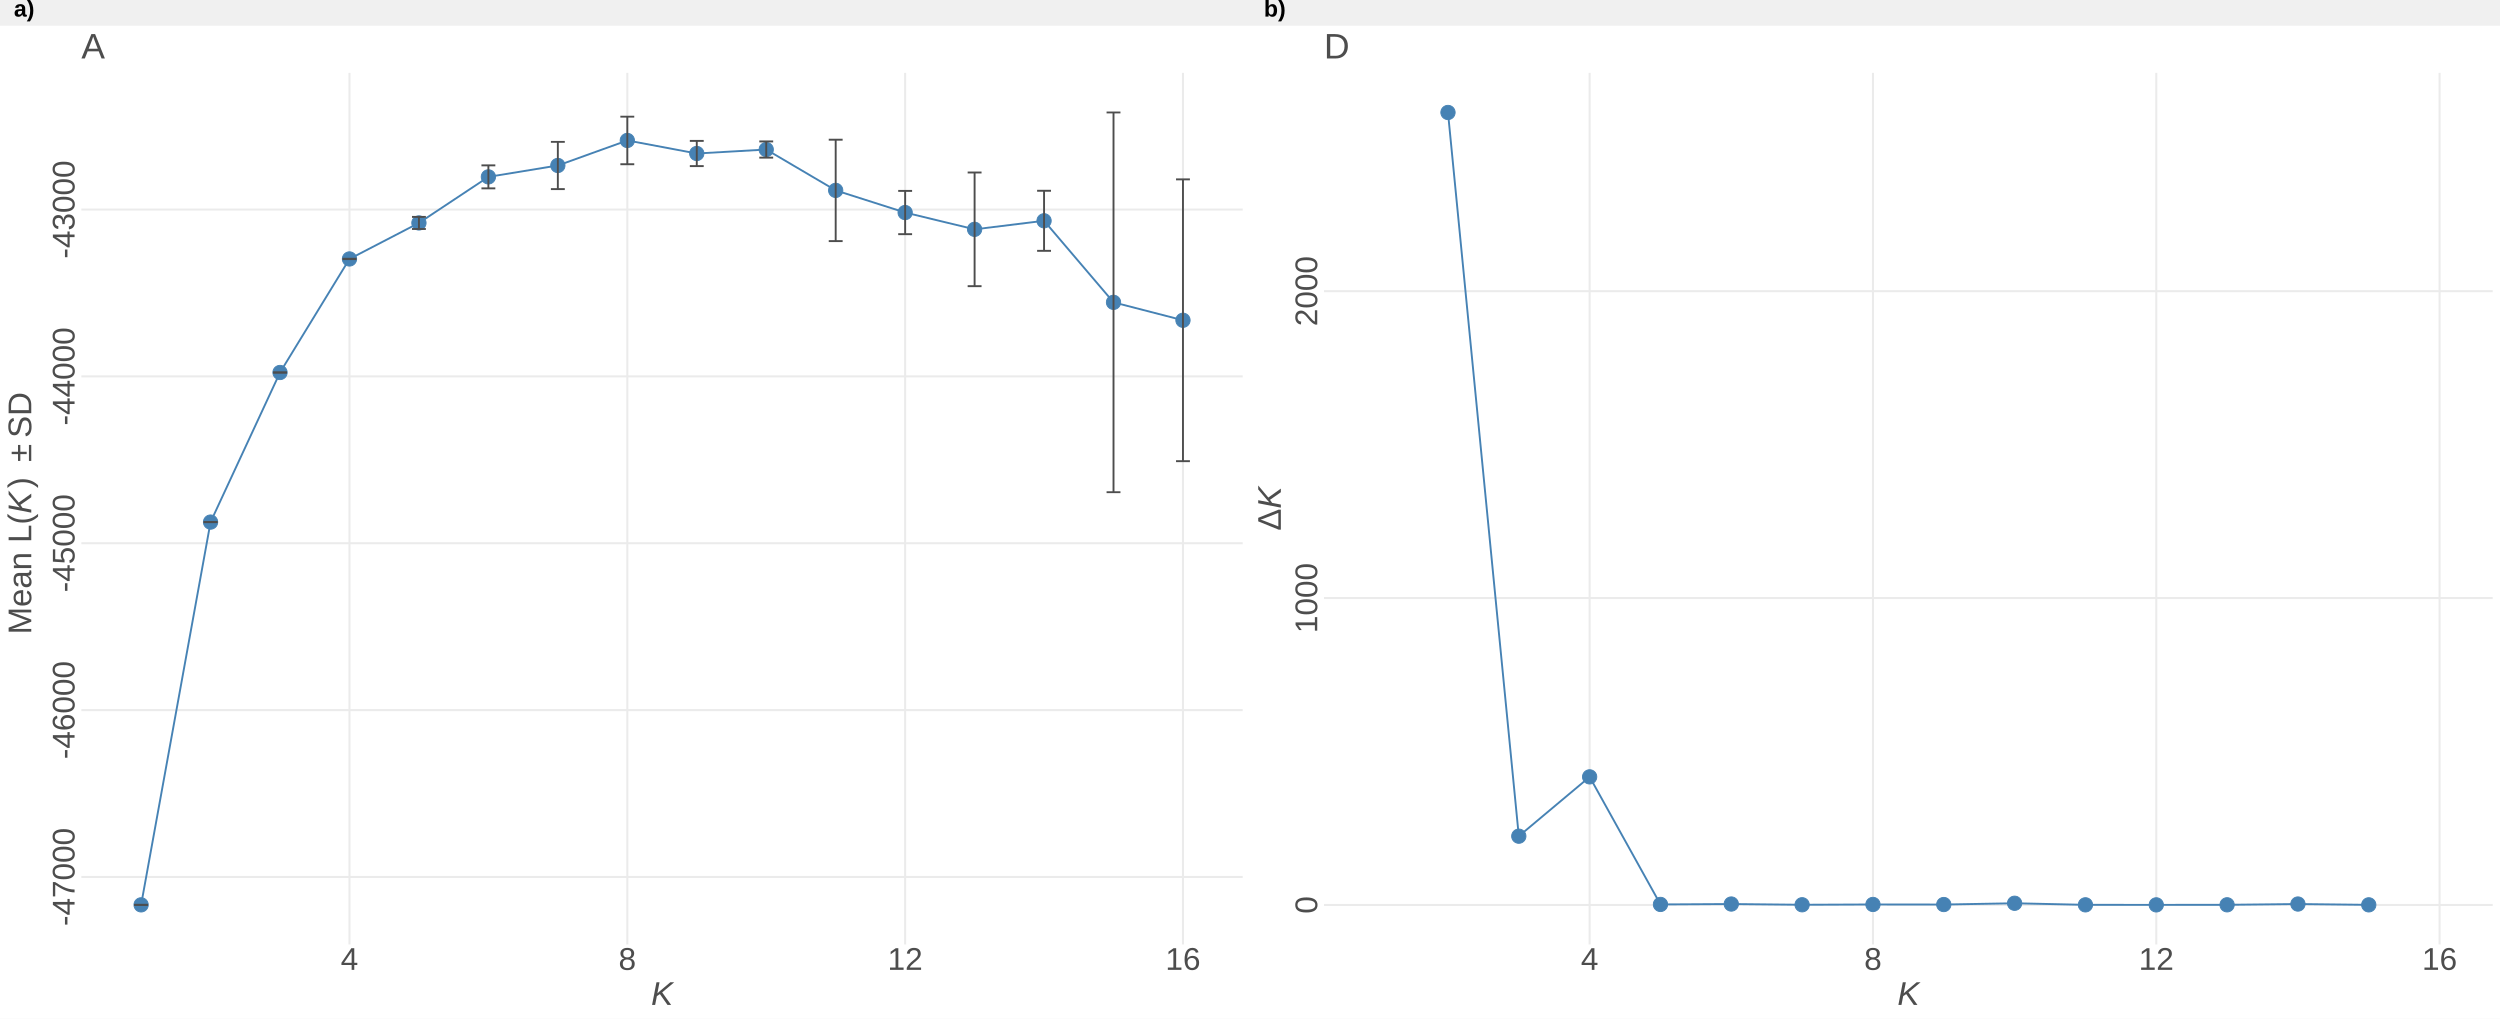
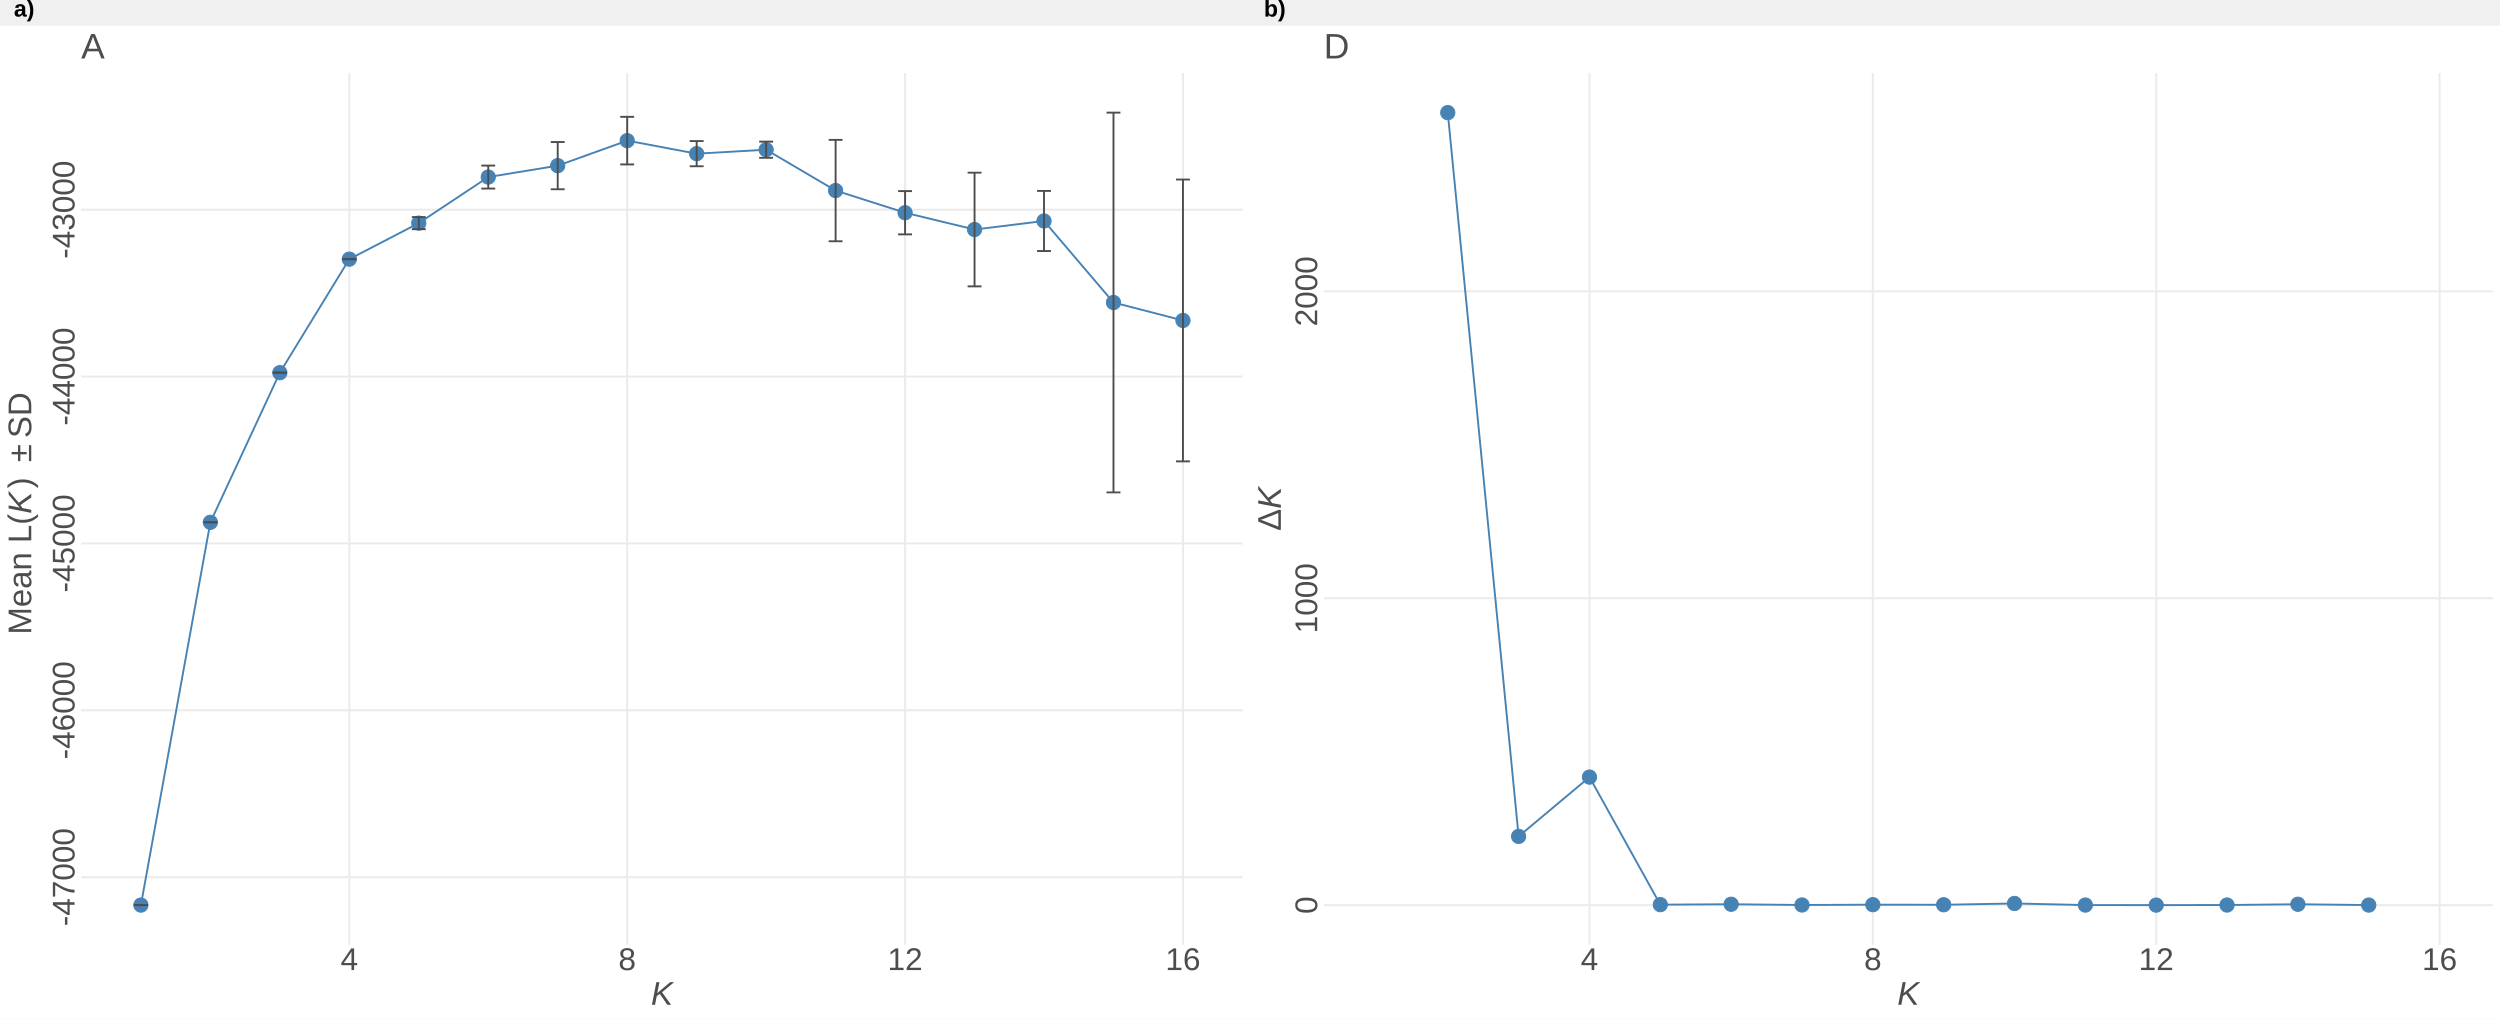
<svg xmlns="http://www.w3.org/2000/svg" width="1944.00pt" height="792.00pt" viewBox="0 0 1944.00 792.00">
  <g class="svglite">
    <defs>
      <style type="text/css">
    .svglite line, .svglite polyline, .svglite polygon, .svglite path, .svglite rect, .svglite circle {
      fill: none;
      stroke: #000000;
      stroke-linecap: round;
      stroke-linejoin: round;
      stroke-miterlimit: 10.00;
    }
    .svglite text {
      white-space: pre;
    }
    .svglite g.glyphgroup path {
      fill: inherit;
      stroke: none;
    }
  </style>
    </defs>
    <rect width="100%" height="100%" style="stroke: none; fill: none;" />
    <defs>
      <clipPath id="cpMC4wMHwxOTQ0LjAwfDAuMDB8NzkyLjAw">
        <rect x="0.00" y="0.00" width="1944.00" height="792.00" />
      </clipPath>
    </defs>
    <g clip-path="url(#cpMC4wMHwxOTQ0LjAwfDAuMDB8NzkyLjAw)">
</g>
    <defs>
      <clipPath id="cpMC4wMHw5NzIuMDB8MjAuMDl8NzkyLjAw">
        <rect x="0.00" y="20.09" width="972.00" height="771.91" />
      </clipPath>
    </defs>
    <g clip-path="url(#cpMC4wMHw5NzIuMDB8MjAuMDl8NzkyLjAw)">
      <rect x="0.00" y="20.09" width="972.00" height="771.91" style="stroke-width: 1.07; stroke: #FFFFFF; fill: #FFFFFF;" />
    </g>
    <g clip-path="url(#cpMC4wMHwxOTQ0LjAwfDAuMDB8NzkyLjAw)">
</g>
    <defs>
-       <clipPath id="cpNjMuMjd8OTY2LjMzfDU2LjY1fDczNC40NA==">
-         <rect x="63.27" y="56.65" width="903.06" height="677.79" />
+       <clipPath id="cpNjMuMTB8OTY2LjMzfDU2Ljc4fDczNC42MQ==">
+         <rect x="63.10" y="56.78" width="903.23" height="677.83" />
      </clipPath>
    </defs>
-     <g clip-path="url(#cpNjMuMjd8OTY2LjMzfDU2LjY1fDczNC40NA==)">
-       <rect x="63.27" y="56.65" width="903.06" height="677.79" style="stroke-width: 1.07; stroke: none; fill: #FFFFFF;" />
-       <polyline points="63.27,681.93 966.33,681.93 " style="stroke-width: 1.60; stroke: #EBEBEB; stroke-linecap: butt;" />
-       <polyline points="63.27,552.18 966.33,552.18 " style="stroke-width: 1.60; stroke: #EBEBEB; stroke-linecap: butt;" />
-       <polyline points="63.27,422.43 966.33,422.43 " style="stroke-width: 1.60; stroke: #EBEBEB; stroke-linecap: butt;" />
-       <polyline points="63.27,292.68 966.33,292.68 " style="stroke-width: 1.60; stroke: #EBEBEB; stroke-linecap: butt;" />
-       <polyline points="63.27,162.93 966.33,162.93 " style="stroke-width: 1.60; stroke: #EBEBEB; stroke-linecap: butt;" />
-       <polyline points="271.75,734.44 271.75,56.65 " style="stroke-width: 1.60; stroke: #EBEBEB; stroke-linecap: butt;" />
-       <polyline points="487.80,734.44 487.80,56.65 " style="stroke-width: 1.60; stroke: #EBEBEB; stroke-linecap: butt;" />
-       <polyline points="703.84,734.44 703.84,56.65 " style="stroke-width: 1.60; stroke: #EBEBEB; stroke-linecap: butt;" />
-       <polyline points="919.88,734.44 919.88,56.65 " style="stroke-width: 1.60; stroke: #EBEBEB; stroke-linecap: butt;" />
-       <polyline points="109.72,703.62 163.73,405.97 217.74,289.65 271.75,201.36 325.76,173.36 379.77,137.54 433.78,128.67 487.80,109.22 541.81,119.36 595.82,116.28 649.83,148.05 703.84,165.28 757.85,178.33 811.86,171.69 865.87,235.10 919.88,249.04 " style="stroke-width: 1.49; stroke: #4682B4; stroke-linecap: butt;" />
-       <circle cx="109.72" cy="703.62" r="5.57" style="stroke-width: 0.71; stroke: #4682B4; fill: #4682B4;" />
-       <circle cx="163.73" cy="405.97" r="5.57" style="stroke-width: 0.71; stroke: #4682B4; fill: #4682B4;" />
-       <circle cx="217.74" cy="289.65" r="5.57" style="stroke-width: 0.71; stroke: #4682B4; fill: #4682B4;" />
-       <circle cx="271.75" cy="201.36" r="5.57" style="stroke-width: 0.71; stroke: #4682B4; fill: #4682B4;" />
-       <circle cx="325.76" cy="173.36" r="5.57" style="stroke-width: 0.71; stroke: #4682B4; fill: #4682B4;" />
-       <circle cx="379.77" cy="137.54" r="5.57" style="stroke-width: 0.71; stroke: #4682B4; fill: #4682B4;" />
-       <circle cx="433.78" cy="128.67" r="5.57" style="stroke-width: 0.71; stroke: #4682B4; fill: #4682B4;" />
-       <circle cx="487.80" cy="109.22" r="5.57" style="stroke-width: 0.71; stroke: #4682B4; fill: #4682B4;" />
-       <circle cx="541.81" cy="119.36" r="5.57" style="stroke-width: 0.71; stroke: #4682B4; fill: #4682B4;" />
-       <circle cx="595.82" cy="116.28" r="5.57" style="stroke-width: 0.71; stroke: #4682B4; fill: #4682B4;" />
-       <circle cx="649.83" cy="148.05" r="5.57" style="stroke-width: 0.71; stroke: #4682B4; fill: #4682B4;" />
-       <circle cx="703.84" cy="165.28" r="5.57" style="stroke-width: 0.71; stroke: #4682B4; fill: #4682B4;" />
-       <circle cx="757.85" cy="178.33" r="5.57" style="stroke-width: 0.71; stroke: #4682B4; fill: #4682B4;" />
-       <circle cx="811.86" cy="171.69" r="5.57" style="stroke-width: 0.71; stroke: #4682B4; fill: #4682B4;" />
-       <circle cx="865.87" cy="235.10" r="5.57" style="stroke-width: 0.71; stroke: #4682B4; fill: #4682B4;" />
-       <circle cx="919.88" cy="249.04" r="5.57" style="stroke-width: 0.71; stroke: #4682B4; fill: #4682B4;" />
-       <polyline points="104.32,703.61 115.12,703.61 " style="stroke-width: 1.49; stroke: #4D4D4D; stroke-linecap: butt;" />
-       <polyline points="109.72,703.61 109.72,703.63 " style="stroke-width: 1.49; stroke: #4D4D4D; stroke-linecap: butt;" />
-       <polyline points="104.32,703.63 115.12,703.63 " style="stroke-width: 1.49; stroke: #4D4D4D; stroke-linecap: butt;" />
-       <polyline points="158.33,405.90 169.13,405.90 " style="stroke-width: 1.49; stroke: #4D4D4D; stroke-linecap: butt;" />
-       <polyline points="163.73,405.90 163.73,406.05 " style="stroke-width: 1.49; stroke: #4D4D4D; stroke-linecap: butt;" />
-       <polyline points="158.33,406.05 169.13,406.05 " style="stroke-width: 1.49; stroke: #4D4D4D; stroke-linecap: butt;" />
-       <polyline points="212.34,289.53 223.14,289.53 " style="stroke-width: 1.49; stroke: #4D4D4D; stroke-linecap: butt;" />
-       <polyline points="217.74,289.53 217.74,289.78 " style="stroke-width: 1.49; stroke: #4D4D4D; stroke-linecap: butt;" />
-       <polyline points="212.34,289.78 223.14,289.78 " style="stroke-width: 1.49; stroke: #4D4D4D; stroke-linecap: butt;" />
-       <polyline points="266.35,201.21 277.15,201.21 " style="stroke-width: 1.49; stroke: #4D4D4D; stroke-linecap: butt;" />
-       <polyline points="271.75,201.21 271.75,201.50 " style="stroke-width: 1.49; stroke: #4D4D4D; stroke-linecap: butt;" />
-       <polyline points="266.35,201.50 277.15,201.50 " style="stroke-width: 1.49; stroke: #4D4D4D; stroke-linecap: butt;" />
-       <polyline points="320.36,168.65 331.16,168.65 " style="stroke-width: 1.49; stroke: #4D4D4D; stroke-linecap: butt;" />
-       <polyline points="325.76,168.65 325.76,178.07 " style="stroke-width: 1.49; stroke: #4D4D4D; stroke-linecap: butt;" />
-       <polyline points="320.36,178.07 331.16,178.07 " style="stroke-width: 1.49; stroke: #4D4D4D; stroke-linecap: butt;" />
-       <polyline points="374.37,128.59 385.17,128.59 " style="stroke-width: 1.49; stroke: #4D4D4D; stroke-linecap: butt;" />
-       <polyline points="379.77,128.59 379.77,146.48 " style="stroke-width: 1.49; stroke: #4D4D4D; stroke-linecap: butt;" />
-       <polyline points="374.37,146.48 385.17,146.48 " style="stroke-width: 1.49; stroke: #4D4D4D; stroke-linecap: butt;" />
-       <polyline points="428.38,110.31 439.19,110.31 " style="stroke-width: 1.49; stroke: #4D4D4D; stroke-linecap: butt;" />
-       <polyline points="433.78,110.31 433.78,147.03 " style="stroke-width: 1.49; stroke: #4D4D4D; stroke-linecap: butt;" />
-       <polyline points="428.38,147.03 439.19,147.03 " style="stroke-width: 1.49; stroke: #4D4D4D; stroke-linecap: butt;" />
-       <polyline points="482.39,90.72 493.20,90.72 " style="stroke-width: 1.49; stroke: #4D4D4D; stroke-linecap: butt;" />
-       <polyline points="487.80,90.72 487.80,127.72 " style="stroke-width: 1.49; stroke: #4D4D4D; stroke-linecap: butt;" />
-       <polyline points="482.39,127.72 493.20,127.72 " style="stroke-width: 1.49; stroke: #4D4D4D; stroke-linecap: butt;" />
-       <polyline points="536.41,109.56 547.21,109.56 " style="stroke-width: 1.49; stroke: #4D4D4D; stroke-linecap: butt;" />
-       <polyline points="541.81,109.56 541.81,129.16 " style="stroke-width: 1.49; stroke: #4D4D4D; stroke-linecap: butt;" />
-       <polyline points="536.41,129.16 547.21,129.16 " style="stroke-width: 1.49; stroke: #4D4D4D; stroke-linecap: butt;" />
-       <polyline points="590.42,109.99 601.22,109.99 " style="stroke-width: 1.49; stroke: #4D4D4D; stroke-linecap: butt;" />
-       <polyline points="595.82,109.99 595.82,122.57 " style="stroke-width: 1.49; stroke: #4D4D4D; stroke-linecap: butt;" />
-       <polyline points="590.42,122.57 601.22,122.57 " style="stroke-width: 1.49; stroke: #4D4D4D; stroke-linecap: butt;" />
-       <polyline points="644.43,108.63 655.23,108.63 " style="stroke-width: 1.49; stroke: #4D4D4D; stroke-linecap: butt;" />
-       <polyline points="649.83,108.63 649.83,187.47 " style="stroke-width: 1.49; stroke: #4D4D4D; stroke-linecap: butt;" />
-       <polyline points="644.43,187.47 655.23,187.47 " style="stroke-width: 1.49; stroke: #4D4D4D; stroke-linecap: butt;" />
-       <polyline points="698.44,148.46 709.24,148.46 " style="stroke-width: 1.49; stroke: #4D4D4D; stroke-linecap: butt;" />
-       <polyline points="703.84,148.46 703.84,182.10 " style="stroke-width: 1.49; stroke: #4D4D4D; stroke-linecap: butt;" />
-       <polyline points="698.44,182.10 709.24,182.10 " style="stroke-width: 1.49; stroke: #4D4D4D; stroke-linecap: butt;" />
-       <polyline points="752.45,134.14 763.25,134.14 " style="stroke-width: 1.49; stroke: #4D4D4D; stroke-linecap: butt;" />
-       <polyline points="757.85,134.14 757.85,222.52 " style="stroke-width: 1.49; stroke: #4D4D4D; stroke-linecap: butt;" />
-       <polyline points="752.45,222.52 763.25,222.52 " style="stroke-width: 1.49; stroke: #4D4D4D; stroke-linecap: butt;" />
-       <polyline points="806.46,148.33 817.26,148.33 " style="stroke-width: 1.49; stroke: #4D4D4D; stroke-linecap: butt;" />
-       <polyline points="811.86,148.33 811.86,195.06 " style="stroke-width: 1.49; stroke: #4D4D4D; stroke-linecap: butt;" />
-       <polyline points="806.46,195.06 817.26,195.06 " style="stroke-width: 1.49; stroke: #4D4D4D; stroke-linecap: butt;" />
-       <polyline points="860.47,87.46 871.27,87.46 " style="stroke-width: 1.49; stroke: #4D4D4D; stroke-linecap: butt;" />
-       <polyline points="865.87,87.46 865.87,382.74 " style="stroke-width: 1.49; stroke: #4D4D4D; stroke-linecap: butt;" />
-       <polyline points="860.47,382.74 871.27,382.74 " style="stroke-width: 1.49; stroke: #4D4D4D; stroke-linecap: butt;" />
-       <polyline points="914.48,139.48 925.28,139.48 " style="stroke-width: 1.49; stroke: #4D4D4D; stroke-linecap: butt;" />
-       <polyline points="919.88,139.48 919.88,358.61 " style="stroke-width: 1.49; stroke: #4D4D4D; stroke-linecap: butt;" />
-       <polyline points="914.48,358.61 925.28,358.61 " style="stroke-width: 1.49; stroke: #4D4D4D; stroke-linecap: butt;" />
+     <g clip-path="url(#cpNjMuMTB8OTY2LjMzfDU2Ljc4fDczNC42MQ==)">
+       <rect x="63.10" y="56.78" width="903.23" height="677.83" style="stroke-width: 1.07; stroke: none; fill: #FFFFFF;" />
+       <polyline points="63.10,682.10 966.33,682.10 " style="stroke-width: 1.60; stroke: #EBEBEB; stroke-linecap: butt;" />
+       <polyline points="63.10,552.34 966.33,552.34 " style="stroke-width: 1.60; stroke: #EBEBEB; stroke-linecap: butt;" />
+       <polyline points="63.10,422.58 966.33,422.58 " style="stroke-width: 1.60; stroke: #EBEBEB; stroke-linecap: butt;" />
+       <polyline points="63.10,292.83 966.33,292.83 " style="stroke-width: 1.60; stroke: #EBEBEB; stroke-linecap: butt;" />
+       <polyline points="63.10,163.07 966.33,163.07 " style="stroke-width: 1.60; stroke: #EBEBEB; stroke-linecap: butt;" />
+       <polyline points="271.62,734.61 271.62,56.78 " style="stroke-width: 1.60; stroke: #EBEBEB; stroke-linecap: butt;" />
+       <polyline points="487.70,734.61 487.70,56.78 " style="stroke-width: 1.60; stroke: #EBEBEB; stroke-linecap: butt;" />
+       <polyline points="703.79,734.61 703.79,56.78 " style="stroke-width: 1.60; stroke: #EBEBEB; stroke-linecap: butt;" />
+       <polyline points="919.87,734.61 919.87,56.78 " style="stroke-width: 1.60; stroke: #EBEBEB; stroke-linecap: butt;" />
+       <polyline points="109.56,703.79 163.58,406.13 217.60,289.80 271.62,201.50 325.64,173.50 379.66,137.67 433.68,128.81 487.70,109.36 541.73,119.50 595.75,116.41 649.77,148.19 703.79,165.42 757.81,178.47 811.83,171.83 865.85,235.24 919.87,249.19 " style="stroke-width: 1.49; stroke: #4682B4; stroke-linecap: butt;" />
+       <circle cx="109.56" cy="703.79" r="5.57" style="stroke-width: 0.71; stroke: #4682B4; fill: #4682B4;" />
+       <circle cx="163.58" cy="406.13" r="5.57" style="stroke-width: 0.71; stroke: #4682B4; fill: #4682B4;" />
+       <circle cx="217.60" cy="289.80" r="5.57" style="stroke-width: 0.71; stroke: #4682B4; fill: #4682B4;" />
+       <circle cx="271.62" cy="201.50" r="5.57" style="stroke-width: 0.71; stroke: #4682B4; fill: #4682B4;" />
+       <circle cx="325.64" cy="173.50" r="5.57" style="stroke-width: 0.71; stroke: #4682B4; fill: #4682B4;" />
+       <circle cx="379.66" cy="137.67" r="5.57" style="stroke-width: 0.71; stroke: #4682B4; fill: #4682B4;" />
+       <circle cx="433.68" cy="128.81" r="5.57" style="stroke-width: 0.71; stroke: #4682B4; fill: #4682B4;" />
+       <circle cx="487.70" cy="109.36" r="5.57" style="stroke-width: 0.71; stroke: #4682B4; fill: #4682B4;" />
+       <circle cx="541.73" cy="119.50" r="5.57" style="stroke-width: 0.71; stroke: #4682B4; fill: #4682B4;" />
+       <circle cx="595.75" cy="116.41" r="5.57" style="stroke-width: 0.71; stroke: #4682B4; fill: #4682B4;" />
+       <circle cx="649.77" cy="148.19" r="5.57" style="stroke-width: 0.71; stroke: #4682B4; fill: #4682B4;" />
+       <circle cx="703.79" cy="165.42" r="5.57" style="stroke-width: 0.71; stroke: #4682B4; fill: #4682B4;" />
+       <circle cx="757.81" cy="178.47" r="5.57" style="stroke-width: 0.71; stroke: #4682B4; fill: #4682B4;" />
+       <circle cx="811.83" cy="171.83" r="5.57" style="stroke-width: 0.71; stroke: #4682B4; fill: #4682B4;" />
+       <circle cx="865.85" cy="235.24" r="5.57" style="stroke-width: 0.71; stroke: #4682B4; fill: #4682B4;" />
+       <circle cx="919.87" cy="249.19" r="5.57" style="stroke-width: 0.71; stroke: #4682B4; fill: #4682B4;" />
+       <polyline points="104.16,703.78 114.96,703.78 " style="stroke-width: 1.49; stroke: #4D4D4D; stroke-linecap: butt;" />
+       <polyline points="109.56,703.78 109.56,703.80 " style="stroke-width: 1.49; stroke: #4D4D4D; stroke-linecap: butt;" />
+       <polyline points="104.16,703.80 114.96,703.80 " style="stroke-width: 1.49; stroke: #4D4D4D; stroke-linecap: butt;" />
+       <polyline points="158.18,406.06 168.98,406.06 " style="stroke-width: 1.49; stroke: #4D4D4D; stroke-linecap: butt;" />
+       <polyline points="163.58,406.06 163.58,406.20 " style="stroke-width: 1.49; stroke: #4D4D4D; stroke-linecap: butt;" />
+       <polyline points="158.18,406.20 168.98,406.20 " style="stroke-width: 1.49; stroke: #4D4D4D; stroke-linecap: butt;" />
+       <polyline points="212.20,289.67 223.00,289.67 " style="stroke-width: 1.49; stroke: #4D4D4D; stroke-linecap: butt;" />
+       <polyline points="217.60,289.67 217.60,289.92 " style="stroke-width: 1.49; stroke: #4D4D4D; stroke-linecap: butt;" />
+       <polyline points="212.20,289.92 223.00,289.92 " style="stroke-width: 1.49; stroke: #4D4D4D; stroke-linecap: butt;" />
+       <polyline points="266.22,201.35 277.02,201.35 " style="stroke-width: 1.49; stroke: #4D4D4D; stroke-linecap: butt;" />
+       <polyline points="271.62,201.35 271.62,201.64 " style="stroke-width: 1.49; stroke: #4D4D4D; stroke-linecap: butt;" />
+       <polyline points="266.22,201.64 277.02,201.64 " style="stroke-width: 1.49; stroke: #4D4D4D; stroke-linecap: butt;" />
+       <polyline points="320.24,168.79 331.04,168.79 " style="stroke-width: 1.49; stroke: #4D4D4D; stroke-linecap: butt;" />
+       <polyline points="325.64,168.79 325.64,178.21 " style="stroke-width: 1.49; stroke: #4D4D4D; stroke-linecap: butt;" />
+       <polyline points="320.24,178.21 331.04,178.21 " style="stroke-width: 1.49; stroke: #4D4D4D; stroke-linecap: butt;" />
+       <polyline points="374.26,128.73 385.06,128.73 " style="stroke-width: 1.49; stroke: #4D4D4D; stroke-linecap: butt;" />
+       <polyline points="379.66,128.73 379.66,146.61 " style="stroke-width: 1.49; stroke: #4D4D4D; stroke-linecap: butt;" />
+       <polyline points="374.26,146.61 385.06,146.61 " style="stroke-width: 1.49; stroke: #4D4D4D; stroke-linecap: butt;" />
+       <polyline points="428.28,110.45 439.09,110.45 " style="stroke-width: 1.49; stroke: #4D4D4D; stroke-linecap: butt;" />
+       <polyline points="433.68,110.45 433.68,147.17 " style="stroke-width: 1.49; stroke: #4D4D4D; stroke-linecap: butt;" />
+       <polyline points="428.28,147.17 439.09,147.17 " style="stroke-width: 1.49; stroke: #4D4D4D; stroke-linecap: butt;" />
+       <polyline points="482.30,90.86 493.11,90.86 " style="stroke-width: 1.49; stroke: #4D4D4D; stroke-linecap: butt;" />
+       <polyline points="487.70,90.86 487.70,127.86 " style="stroke-width: 1.49; stroke: #4D4D4D; stroke-linecap: butt;" />
+       <polyline points="482.30,127.86 493.11,127.86 " style="stroke-width: 1.49; stroke: #4D4D4D; stroke-linecap: butt;" />
+       <polyline points="536.32,109.70 547.13,109.70 " style="stroke-width: 1.49; stroke: #4D4D4D; stroke-linecap: butt;" />
+       <polyline points="541.73,109.70 541.73,129.29 " style="stroke-width: 1.49; stroke: #4D4D4D; stroke-linecap: butt;" />
+       <polyline points="536.32,129.29 547.13,129.29 " style="stroke-width: 1.49; stroke: #4D4D4D; stroke-linecap: butt;" />
+       <polyline points="590.34,110.13 601.15,110.13 " style="stroke-width: 1.49; stroke: #4D4D4D; stroke-linecap: butt;" />
+       <polyline points="595.75,110.13 595.75,122.70 " style="stroke-width: 1.49; stroke: #4D4D4D; stroke-linecap: butt;" />
+       <polyline points="590.34,122.70 601.15,122.70 " style="stroke-width: 1.49; stroke: #4D4D4D; stroke-linecap: butt;" />
+       <polyline points="644.37,108.76 655.17,108.76 " style="stroke-width: 1.49; stroke: #4D4D4D; stroke-linecap: butt;" />
+       <polyline points="649.77,108.76 649.77,187.61 " style="stroke-width: 1.49; stroke: #4D4D4D; stroke-linecap: butt;" />
+       <polyline points="644.37,187.61 655.17,187.61 " style="stroke-width: 1.49; stroke: #4D4D4D; stroke-linecap: butt;" />
+       <polyline points="698.39,148.59 709.19,148.59 " style="stroke-width: 1.49; stroke: #4D4D4D; stroke-linecap: butt;" />
+       <polyline points="703.79,148.59 703.79,182.24 " style="stroke-width: 1.49; stroke: #4D4D4D; stroke-linecap: butt;" />
+       <polyline points="698.39,182.24 709.19,182.24 " style="stroke-width: 1.49; stroke: #4D4D4D; stroke-linecap: butt;" />
+       <polyline points="752.41,134.27 763.21,134.27 " style="stroke-width: 1.49; stroke: #4D4D4D; stroke-linecap: butt;" />
+       <polyline points="757.81,134.27 757.81,222.66 " style="stroke-width: 1.49; stroke: #4D4D4D; stroke-linecap: butt;" />
+       <polyline points="752.41,222.66 763.21,222.66 " style="stroke-width: 1.49; stroke: #4D4D4D; stroke-linecap: butt;" />
+       <polyline points="806.43,148.47 817.23,148.47 " style="stroke-width: 1.49; stroke: #4D4D4D; stroke-linecap: butt;" />
+       <polyline points="811.83,148.47 811.83,195.20 " style="stroke-width: 1.49; stroke: #4D4D4D; stroke-linecap: butt;" />
+       <polyline points="806.43,195.20 817.23,195.20 " style="stroke-width: 1.49; stroke: #4D4D4D; stroke-linecap: butt;" />
+       <polyline points="860.45,87.59 871.25,87.59 " style="stroke-width: 1.49; stroke: #4D4D4D; stroke-linecap: butt;" />
+       <polyline points="865.85,87.59 865.85,382.89 " style="stroke-width: 1.49; stroke: #4D4D4D; stroke-linecap: butt;" />
+       <polyline points="860.45,382.89 871.25,382.89 " style="stroke-width: 1.49; stroke: #4D4D4D; stroke-linecap: butt;" />
+       <polyline points="914.47,139.61 925.27,139.61 " style="stroke-width: 1.49; stroke: #4D4D4D; stroke-linecap: butt;" />
+       <polyline points="919.87,139.61 919.87,358.76 " style="stroke-width: 1.49; stroke: #4D4D4D; stroke-linecap: butt;" />
+       <polyline points="914.47,358.76 925.27,358.76 " style="stroke-width: 1.49; stroke: #4D4D4D; stroke-linecap: butt;" />
    </g>
    <g clip-path="url(#cpMC4wMHwxOTQ0LjAwfDAuMDB8NzkyLjAw)">
-       <text transform="translate(57.98,681.93) rotate(-90)" text-anchor="middle" style="font-size: 24.50px;fill: #4D4D4D; font-family: &quot;Arial&quot;;" textLength="76.28px" lengthAdjust="spacingAndGlyphs">-47000</text>
-       <text transform="translate(57.98,552.18) rotate(-90)" text-anchor="middle" style="font-size: 24.50px;fill: #4D4D4D; font-family: &quot;Arial&quot;;" textLength="76.28px" lengthAdjust="spacingAndGlyphs">-46000</text>
-       <text transform="translate(57.98,422.43) rotate(-90)" text-anchor="middle" style="font-size: 24.50px;fill: #4D4D4D; font-family: &quot;Arial&quot;;" textLength="76.28px" lengthAdjust="spacingAndGlyphs">-45000</text>
-       <text transform="translate(57.98,292.68) rotate(-90)" text-anchor="middle" style="font-size: 24.50px;fill: #4D4D4D; font-family: &quot;Arial&quot;;" textLength="76.28px" lengthAdjust="spacingAndGlyphs">-44000</text>
-       <text transform="translate(57.98,162.93) rotate(-90)" text-anchor="middle" style="font-size: 24.50px;fill: #4D4D4D; font-family: &quot;Arial&quot;;" textLength="76.28px" lengthAdjust="spacingAndGlyphs">-43000</text>
-       <text x="271.75" y="754.17" text-anchor="middle" style="font-size: 24.50px;fill: #4D4D4D; font-family: &quot;Arial&quot;;" textLength="13.62px" lengthAdjust="spacingAndGlyphs">4</text>
-       <text x="487.80" y="754.17" text-anchor="middle" style="font-size: 24.50px;fill: #4D4D4D; font-family: &quot;Arial&quot;;" textLength="13.62px" lengthAdjust="spacingAndGlyphs">8</text>
-       <text x="703.84" y="754.17" text-anchor="middle" style="font-size: 24.50px;fill: #4D4D4D; font-family: &quot;Arial&quot;;" textLength="27.25px" lengthAdjust="spacingAndGlyphs">12</text>
-       <text x="919.88" y="754.17" text-anchor="middle" style="font-size: 24.50px;fill: #4D4D4D; font-family: &quot;Arial&quot;;" textLength="27.25px" lengthAdjust="spacingAndGlyphs">16</text>
-       <text x="506.27" y="781.42" style="font-size: 25.60px; font-style: italic;fill: #4D4D4D; font-family: &quot;Arial&quot;;" textLength="17.08px" lengthAdjust="spacingAndGlyphs">K</text>
-       <text transform="translate(24.31,493.30) rotate(-90)" style="font-size: 25.60px;fill: #4D4D4D; font-family: &quot;Arial&quot;;" textLength="93.88px" lengthAdjust="spacingAndGlyphs">Mean L(</text>
-       <text transform="translate(24.31,399.43) rotate(-90)" style="font-size: 25.60px; font-style: italic;fill: #4D4D4D; font-family: &quot;Arial&quot;;" textLength="17.08px" lengthAdjust="spacingAndGlyphs">K</text>
-       <text transform="translate(24.31,379.61) rotate(-90)" style="font-size: 25.60px;fill: #4D4D4D; font-family: &quot;Arial&quot;;" textLength="15.62px" lengthAdjust="spacingAndGlyphs">) </text>
-       <text transform="translate(24.31,359.24) rotate(-90)" style="font-size: 25.60px;fill: #4D4D4D; font-family: &quot;Arial&quot;;" textLength="14.05px" lengthAdjust="spacingAndGlyphs">±</text>
-       <text transform="translate(24.31,340.46) rotate(-90)" style="font-size: 25.60px;fill: #4D4D4D; font-family: &quot;Arial&quot;;" textLength="42.67px" lengthAdjust="spacingAndGlyphs"> SD</text>
-       <text x="63.27" y="45.44" style="font-size: 27.50px;fill: #4D4D4D; font-family: &quot;Arial&quot;;" textLength="18.34px" lengthAdjust="spacingAndGlyphs">A</text>
+       <text transform="translate(57.96,682.10) rotate(-90)" text-anchor="middle" style="font-size: 24.50px;fill: #4D4D4D; font-family: &quot;Arial&quot;;" textLength="76.28px" lengthAdjust="spacingAndGlyphs">-47000</text>
+       <text transform="translate(57.96,552.34) rotate(-90)" text-anchor="middle" style="font-size: 24.50px;fill: #4D4D4D; font-family: &quot;Arial&quot;;" textLength="76.28px" lengthAdjust="spacingAndGlyphs">-46000</text>
+       <text transform="translate(57.96,422.58) rotate(-90)" text-anchor="middle" style="font-size: 24.50px;fill: #4D4D4D; font-family: &quot;Arial&quot;;" textLength="76.28px" lengthAdjust="spacingAndGlyphs">-45000</text>
+       <text transform="translate(57.96,292.83) rotate(-90)" text-anchor="middle" style="font-size: 24.50px;fill: #4D4D4D; font-family: &quot;Arial&quot;;" textLength="76.28px" lengthAdjust="spacingAndGlyphs">-44000</text>
+       <text transform="translate(57.96,163.07) rotate(-90)" text-anchor="middle" style="font-size: 24.50px;fill: #4D4D4D; font-family: &quot;Arial&quot;;" textLength="76.28px" lengthAdjust="spacingAndGlyphs">-43000</text>
+       <text x="271.62" y="754.34" text-anchor="middle" style="font-size: 24.50px;fill: #4D4D4D; font-family: &quot;Arial&quot;;" textLength="13.62px" lengthAdjust="spacingAndGlyphs">4</text>
+       <text x="487.70" y="754.34" text-anchor="middle" style="font-size: 24.50px;fill: #4D4D4D; font-family: &quot;Arial&quot;;" textLength="13.62px" lengthAdjust="spacingAndGlyphs">8</text>
+       <text x="703.79" y="754.34" text-anchor="middle" style="font-size: 24.50px;fill: #4D4D4D; font-family: &quot;Arial&quot;;" textLength="27.25px" lengthAdjust="spacingAndGlyphs">12</text>
+       <text x="919.87" y="754.34" text-anchor="middle" style="font-size: 24.50px;fill: #4D4D4D; font-family: &quot;Arial&quot;;" textLength="27.25px" lengthAdjust="spacingAndGlyphs">16</text>
+       <text x="506.18" y="781.31" style="font-size: 25.60px; font-style: italic;fill: #4D4D4D; font-family: &quot;Arial&quot;;" textLength="17.08px" lengthAdjust="spacingAndGlyphs">K</text>
+       <text transform="translate(24.31,493.45) rotate(-90)" style="font-size: 25.60px;fill: #4D4D4D; font-family: &quot;Arial&quot;;" textLength="93.88px" lengthAdjust="spacingAndGlyphs">Mean L(</text>
+       <text transform="translate(24.31,399.58) rotate(-90)" style="font-size: 25.60px; font-style: italic;fill: #4D4D4D; font-family: &quot;Arial&quot;;" textLength="17.08px" lengthAdjust="spacingAndGlyphs">K</text>
+       <text transform="translate(24.31,379.76) rotate(-90)" style="font-size: 25.60px;fill: #4D4D4D; font-family: &quot;Arial&quot;;" textLength="15.62px" lengthAdjust="spacingAndGlyphs">) </text>
+       <text transform="translate(24.31,359.40) rotate(-90)" style="font-size: 25.60px;fill: #4D4D4D; font-family: &quot;Arial&quot;;" textLength="14.05px" lengthAdjust="spacingAndGlyphs">±</text>
+       <text transform="translate(24.31,340.61) rotate(-90)" style="font-size: 25.60px;fill: #4D4D4D; font-family: &quot;Arial&quot;;" textLength="42.67px" lengthAdjust="spacingAndGlyphs"> SD</text>
+       <text x="63.10" y="45.44" style="font-size: 27.50px;fill: #4D4D4D; font-family: &quot;Arial&quot;;" textLength="18.34px" lengthAdjust="spacingAndGlyphs">A</text>
      <text x="10.80" y="12.89" style="font-size: 18.00px; font-weight: bold; font-family: &quot;Arial&quot;;" textLength="16.02px" lengthAdjust="spacingAndGlyphs">a)</text>
    </g>
    <defs>
      <clipPath id="cpOTcyLjAwfDE5NDQuMDB8MjAuMDl8NzkyLjAw">
        <rect x="972.00" y="20.09" width="972.00" height="771.91" />
      </clipPath>
    </defs>
    <g clip-path="url(#cpOTcyLjAwfDE5NDQuMDB8MjAuMDl8NzkyLjAw)">
      <rect x="972.00" y="20.09" width="972.00" height="771.91" style="stroke-width: 1.07; stroke: #FFFFFF; fill: #FFFFFF;" />
    </g>
    <g clip-path="url(#cpMC4wMHwxOTQ0LjAwfDAuMDB8NzkyLjAw)">
</g>
    <defs>
-       <clipPath id="cpMTAyOS41NnwxOTM4LjMzfDU2LjY1fDczNC40NA==">
-         <rect x="1029.56" y="56.65" width="908.77" height="677.79" />
+       <clipPath id="cpMTAyOS4zOXwxOTM4LjMzfDU2Ljc4fDczNC42MQ==">
+         <rect x="1029.39" y="56.78" width="908.94" height="677.83" />
      </clipPath>
    </defs>
-     <g clip-path="url(#cpMTAyOS41NnwxOTM4LjMzfDU2LjY1fDczNC40NA==)">
-       <rect x="1029.56" y="56.65" width="908.77" height="677.79" style="stroke-width: 1.07; stroke: none; fill: #FFFFFF;" />
-       <polyline points="1029.56,703.69 1938.33,703.69 " style="stroke-width: 1.60; stroke: #EBEBEB; stroke-linecap: butt;" />
-       <polyline points="1029.56,465.04 1938.33,465.04 " style="stroke-width: 1.60; stroke: #EBEBEB; stroke-linecap: butt;" />
-       <polyline points="1029.56,226.40 1938.33,226.40 " style="stroke-width: 1.60; stroke: #EBEBEB; stroke-linecap: butt;" />
-       <polyline points="1236.10,734.44 1236.10,56.65 " style="stroke-width: 1.60; stroke: #EBEBEB; stroke-linecap: butt;" />
-       <polyline points="1456.41,734.44 1456.41,56.65 " style="stroke-width: 1.60; stroke: #EBEBEB; stroke-linecap: butt;" />
-       <polyline points="1676.72,734.44 1676.72,56.65 " style="stroke-width: 1.60; stroke: #EBEBEB; stroke-linecap: butt;" />
-       <polyline points="1897.02,734.44 1897.02,56.65 " style="stroke-width: 1.60; stroke: #EBEBEB; stroke-linecap: butt;" />
-       <polyline points="1125.95,87.46 1181.02,650.21 1236.10,604.09 1291.18,703.29 1346.25,702.97 1401.33,703.55 1456.41,703.31 1511.48,703.37 1566.56,702.37 1621.64,703.60 1676.72,703.63 1731.79,703.58 1786.87,702.97 1841.95,703.61 " style="stroke-width: 1.49; stroke: #4682B4; stroke-linecap: butt;" />
-       <circle cx="1125.95" cy="87.46" r="5.57" style="stroke-width: 0.71; stroke: #4682B4; fill: #4682B4;" />
-       <circle cx="1181.02" cy="650.21" r="5.57" style="stroke-width: 0.71; stroke: #4682B4; fill: #4682B4;" />
-       <circle cx="1236.10" cy="604.09" r="5.57" style="stroke-width: 0.71; stroke: #4682B4; fill: #4682B4;" />
-       <circle cx="1291.18" cy="703.29" r="5.57" style="stroke-width: 0.71; stroke: #4682B4; fill: #4682B4;" />
-       <circle cx="1346.25" cy="702.97" r="5.57" style="stroke-width: 0.71; stroke: #4682B4; fill: #4682B4;" />
-       <circle cx="1401.33" cy="703.55" r="5.57" style="stroke-width: 0.71; stroke: #4682B4; fill: #4682B4;" />
-       <circle cx="1456.41" cy="703.31" r="5.57" style="stroke-width: 0.71; stroke: #4682B4; fill: #4682B4;" />
-       <circle cx="1511.48" cy="703.37" r="5.57" style="stroke-width: 0.71; stroke: #4682B4; fill: #4682B4;" />
-       <circle cx="1566.56" cy="702.37" r="5.57" style="stroke-width: 0.71; stroke: #4682B4; fill: #4682B4;" />
-       <circle cx="1621.64" cy="703.60" r="5.57" style="stroke-width: 0.71; stroke: #4682B4; fill: #4682B4;" />
-       <circle cx="1676.72" cy="703.63" r="5.57" style="stroke-width: 0.71; stroke: #4682B4; fill: #4682B4;" />
-       <circle cx="1731.79" cy="703.58" r="5.57" style="stroke-width: 0.71; stroke: #4682B4; fill: #4682B4;" />
-       <circle cx="1786.87" cy="702.97" r="5.57" style="stroke-width: 0.71; stroke: #4682B4; fill: #4682B4;" />
-       <circle cx="1841.95" cy="703.61" r="5.57" style="stroke-width: 0.71; stroke: #4682B4; fill: #4682B4;" />
+     <g clip-path="url(#cpMTAyOS4zOXwxOTM4LjMzfDU2Ljc4fDczNC42MQ==)">
+       <rect x="1029.39" y="56.78" width="908.94" height="677.83" style="stroke-width: 1.07; stroke: none; fill: #FFFFFF;" />
+       <polyline points="1029.39,703.86 1938.33,703.86 " style="stroke-width: 1.60; stroke: #EBEBEB; stroke-linecap: butt;" />
+       <polyline points="1029.39,465.20 1938.33,465.20 " style="stroke-width: 1.60; stroke: #EBEBEB; stroke-linecap: butt;" />
+       <polyline points="1029.39,226.54 1938.33,226.54 " style="stroke-width: 1.60; stroke: #EBEBEB; stroke-linecap: butt;" />
+       <polyline points="1235.97,734.61 1235.97,56.78 " style="stroke-width: 1.60; stroke: #EBEBEB; stroke-linecap: butt;" />
+       <polyline points="1456.32,734.61 1456.32,56.78 " style="stroke-width: 1.60; stroke: #EBEBEB; stroke-linecap: butt;" />
+       <polyline points="1676.67,734.61 1676.67,56.78 " style="stroke-width: 1.60; stroke: #EBEBEB; stroke-linecap: butt;" />
+       <polyline points="1897.02,734.61 1897.02,56.78 " style="stroke-width: 1.60; stroke: #EBEBEB; stroke-linecap: butt;" />
+       <polyline points="1125.79,87.59 1180.88,650.37 1235.97,604.26 1291.05,703.46 1346.14,703.14 1401.23,703.72 1456.32,703.48 1511.40,703.54 1566.49,702.54 1621.58,703.77 1676.67,703.80 1731.75,703.75 1786.84,703.14 1841.93,703.78 " style="stroke-width: 1.49; stroke: #4682B4; stroke-linecap: butt;" />
+       <circle cx="1125.79" cy="87.59" r="5.57" style="stroke-width: 0.71; stroke: #4682B4; fill: #4682B4;" />
+       <circle cx="1180.88" cy="650.37" r="5.57" style="stroke-width: 0.71; stroke: #4682B4; fill: #4682B4;" />
+       <circle cx="1235.97" cy="604.26" r="5.57" style="stroke-width: 0.71; stroke: #4682B4; fill: #4682B4;" />
+       <circle cx="1291.05" cy="703.46" r="5.57" style="stroke-width: 0.71; stroke: #4682B4; fill: #4682B4;" />
+       <circle cx="1346.14" cy="703.14" r="5.57" style="stroke-width: 0.71; stroke: #4682B4; fill: #4682B4;" />
+       <circle cx="1401.23" cy="703.72" r="5.57" style="stroke-width: 0.71; stroke: #4682B4; fill: #4682B4;" />
+       <circle cx="1456.32" cy="703.48" r="5.57" style="stroke-width: 0.71; stroke: #4682B4; fill: #4682B4;" />
+       <circle cx="1511.40" cy="703.54" r="5.57" style="stroke-width: 0.71; stroke: #4682B4; fill: #4682B4;" />
+       <circle cx="1566.49" cy="702.54" r="5.57" style="stroke-width: 0.71; stroke: #4682B4; fill: #4682B4;" />
+       <circle cx="1621.58" cy="703.77" r="5.57" style="stroke-width: 0.71; stroke: #4682B4; fill: #4682B4;" />
+       <circle cx="1676.67" cy="703.80" r="5.57" style="stroke-width: 0.71; stroke: #4682B4; fill: #4682B4;" />
+       <circle cx="1731.75" cy="703.75" r="5.57" style="stroke-width: 0.71; stroke: #4682B4; fill: #4682B4;" />
+       <circle cx="1786.84" cy="703.14" r="5.57" style="stroke-width: 0.71; stroke: #4682B4; fill: #4682B4;" />
+       <circle cx="1841.93" cy="703.78" r="5.57" style="stroke-width: 0.71; stroke: #4682B4; fill: #4682B4;" />
    </g>
    <g clip-path="url(#cpMC4wMHwxOTQ0LjAwfDAuMDB8NzkyLjAw)">
-       <text transform="translate(1024.28,703.69) rotate(-90)" text-anchor="middle" style="font-size: 24.50px;fill: #4D4D4D; font-family: &quot;Arial&quot;;" textLength="13.62px" lengthAdjust="spacingAndGlyphs">0</text>
-       <text transform="translate(1024.28,465.04) rotate(-90)" text-anchor="middle" style="font-size: 24.50px;fill: #4D4D4D; font-family: &quot;Arial&quot;;" textLength="54.50px" lengthAdjust="spacingAndGlyphs">1000</text>
-       <text transform="translate(1024.28,226.40) rotate(-90)" text-anchor="middle" style="font-size: 24.50px;fill: #4D4D4D; font-family: &quot;Arial&quot;;" textLength="54.50px" lengthAdjust="spacingAndGlyphs">2000</text>
-       <text x="1236.10" y="754.17" text-anchor="middle" style="font-size: 24.50px;fill: #4D4D4D; font-family: &quot;Arial&quot;;" textLength="13.62px" lengthAdjust="spacingAndGlyphs">4</text>
-       <text x="1456.41" y="754.17" text-anchor="middle" style="font-size: 24.50px;fill: #4D4D4D; font-family: &quot;Arial&quot;;" textLength="13.62px" lengthAdjust="spacingAndGlyphs">8</text>
-       <text x="1676.72" y="754.17" text-anchor="middle" style="font-size: 24.50px;fill: #4D4D4D; font-family: &quot;Arial&quot;;" textLength="27.25px" lengthAdjust="spacingAndGlyphs">12</text>
-       <text x="1897.02" y="754.17" text-anchor="middle" style="font-size: 24.50px;fill: #4D4D4D; font-family: &quot;Arial&quot;;" textLength="27.25px" lengthAdjust="spacingAndGlyphs">16</text>
-       <text x="1475.41" y="781.42" style="font-size: 25.60px; font-style: italic;fill: #4D4D4D; font-family: &quot;Arial&quot;;" textLength="17.08px" lengthAdjust="spacingAndGlyphs">K</text>
-       <text transform="translate(995.99,412.63) rotate(-90)" style="font-size: 25.60px;fill: #4D4D4D; font-family: &quot;Arial&quot;;" textLength="17.09px" lengthAdjust="spacingAndGlyphs">Δ</text>
-       <text transform="translate(995.99,395.53) rotate(-90)" style="font-size: 25.60px; font-style: italic;fill: #4D4D4D; font-family: &quot;Arial&quot;;" textLength="17.08px" lengthAdjust="spacingAndGlyphs">K</text>
-       <text x="1029.56" y="45.44" style="font-size: 27.50px;fill: #4D4D4D; font-family: &quot;Arial&quot;;" textLength="19.86px" lengthAdjust="spacingAndGlyphs">D</text>
+       <text transform="translate(1024.25,703.86) rotate(-90)" text-anchor="middle" style="font-size: 24.50px;fill: #4D4D4D; font-family: &quot;Arial&quot;;" textLength="13.62px" lengthAdjust="spacingAndGlyphs">0</text>
+       <text transform="translate(1024.25,465.20) rotate(-90)" text-anchor="middle" style="font-size: 24.50px;fill: #4D4D4D; font-family: &quot;Arial&quot;;" textLength="54.50px" lengthAdjust="spacingAndGlyphs">1000</text>
+       <text transform="translate(1024.25,226.54) rotate(-90)" text-anchor="middle" style="font-size: 24.50px;fill: #4D4D4D; font-family: &quot;Arial&quot;;" textLength="54.50px" lengthAdjust="spacingAndGlyphs">2000</text>
+       <text x="1235.97" y="754.34" text-anchor="middle" style="font-size: 24.50px;fill: #4D4D4D; font-family: &quot;Arial&quot;;" textLength="13.62px" lengthAdjust="spacingAndGlyphs">4</text>
+       <text x="1456.32" y="754.34" text-anchor="middle" style="font-size: 24.50px;fill: #4D4D4D; font-family: &quot;Arial&quot;;" textLength="13.62px" lengthAdjust="spacingAndGlyphs">8</text>
+       <text x="1676.67" y="754.34" text-anchor="middle" style="font-size: 24.50px;fill: #4D4D4D; font-family: &quot;Arial&quot;;" textLength="27.25px" lengthAdjust="spacingAndGlyphs">12</text>
+       <text x="1897.02" y="754.34" text-anchor="middle" style="font-size: 24.50px;fill: #4D4D4D; font-family: &quot;Arial&quot;;" textLength="27.25px" lengthAdjust="spacingAndGlyphs">16</text>
+       <text x="1475.32" y="781.31" style="font-size: 25.60px; font-style: italic;fill: #4D4D4D; font-family: &quot;Arial&quot;;" textLength="17.08px" lengthAdjust="spacingAndGlyphs">K</text>
+       <text transform="translate(995.99,412.78) rotate(-90)" style="font-size: 25.60px;fill: #4D4D4D; font-family: &quot;Arial&quot;;" textLength="17.09px" lengthAdjust="spacingAndGlyphs">Δ</text>
+       <text transform="translate(995.99,395.68) rotate(-90)" style="font-size: 25.60px; font-style: italic;fill: #4D4D4D; font-family: &quot;Arial&quot;;" textLength="17.08px" lengthAdjust="spacingAndGlyphs">K</text>
+       <text x="1029.39" y="45.44" style="font-size: 27.50px;fill: #4D4D4D; font-family: &quot;Arial&quot;;" textLength="19.86px" lengthAdjust="spacingAndGlyphs">D</text>
      <text x="982.80" y="12.89" style="font-size: 18.00px; font-weight: bold; font-family: &quot;Arial&quot;;" textLength="17.00px" lengthAdjust="spacingAndGlyphs">b)</text>
    </g>
  </g>
</svg>
